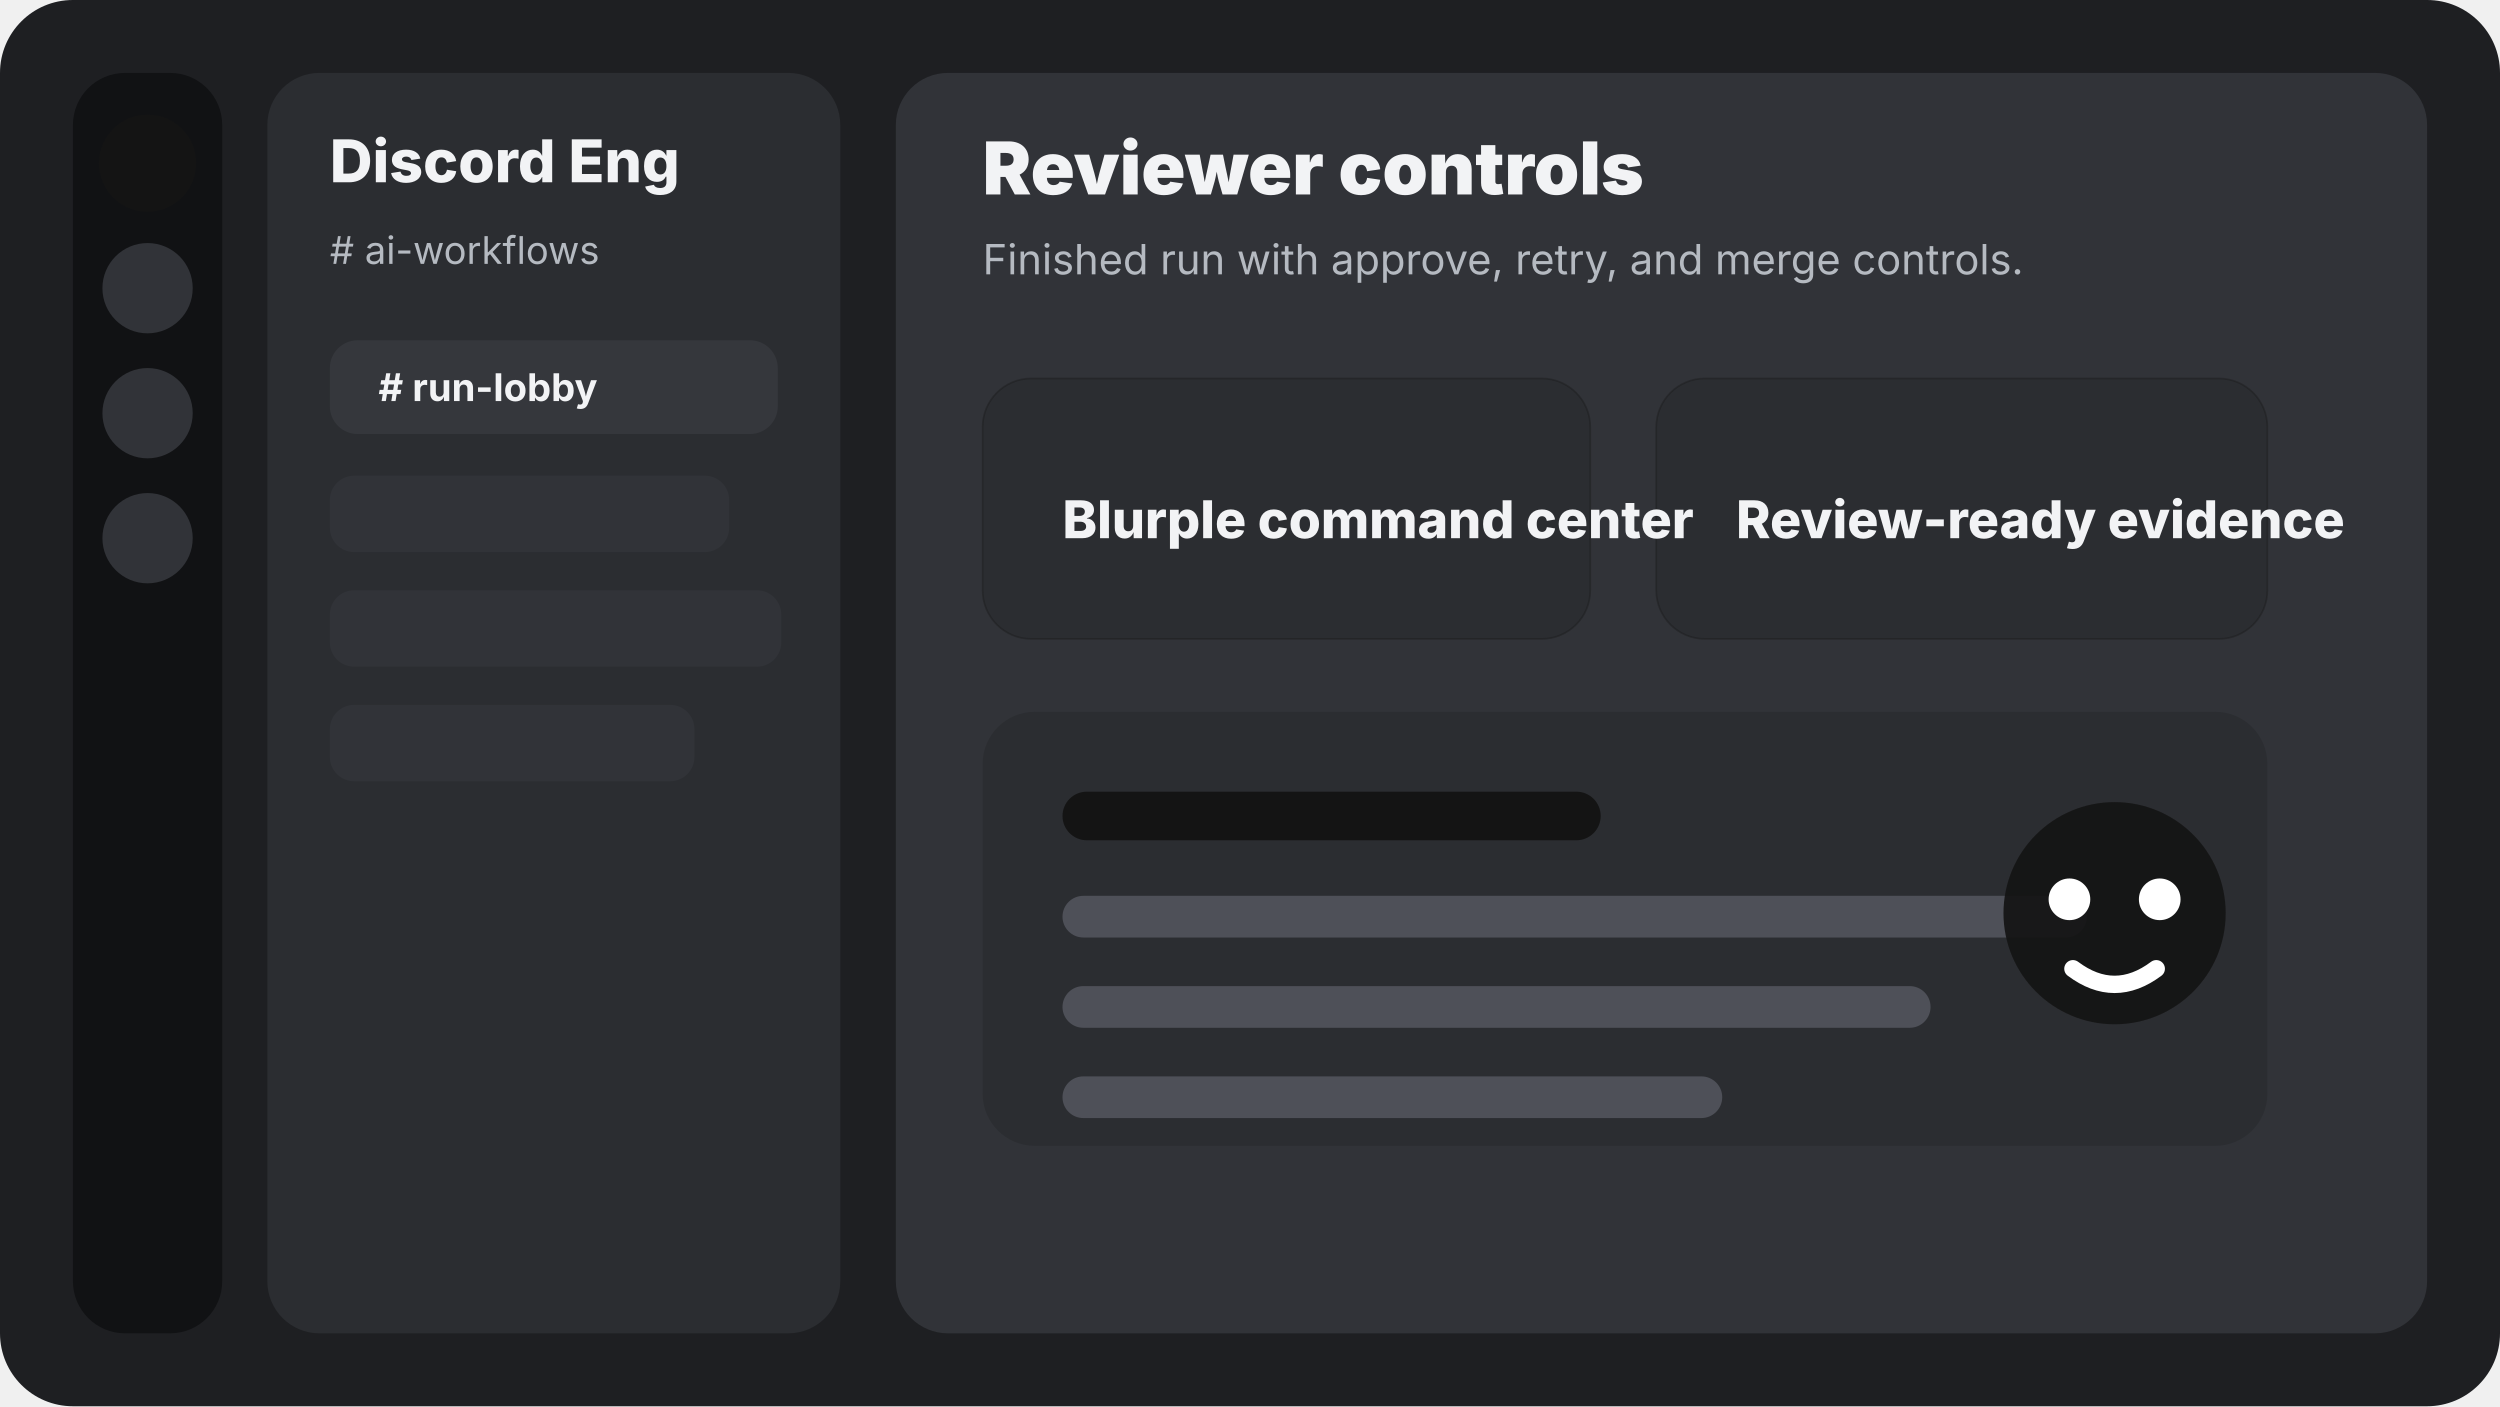
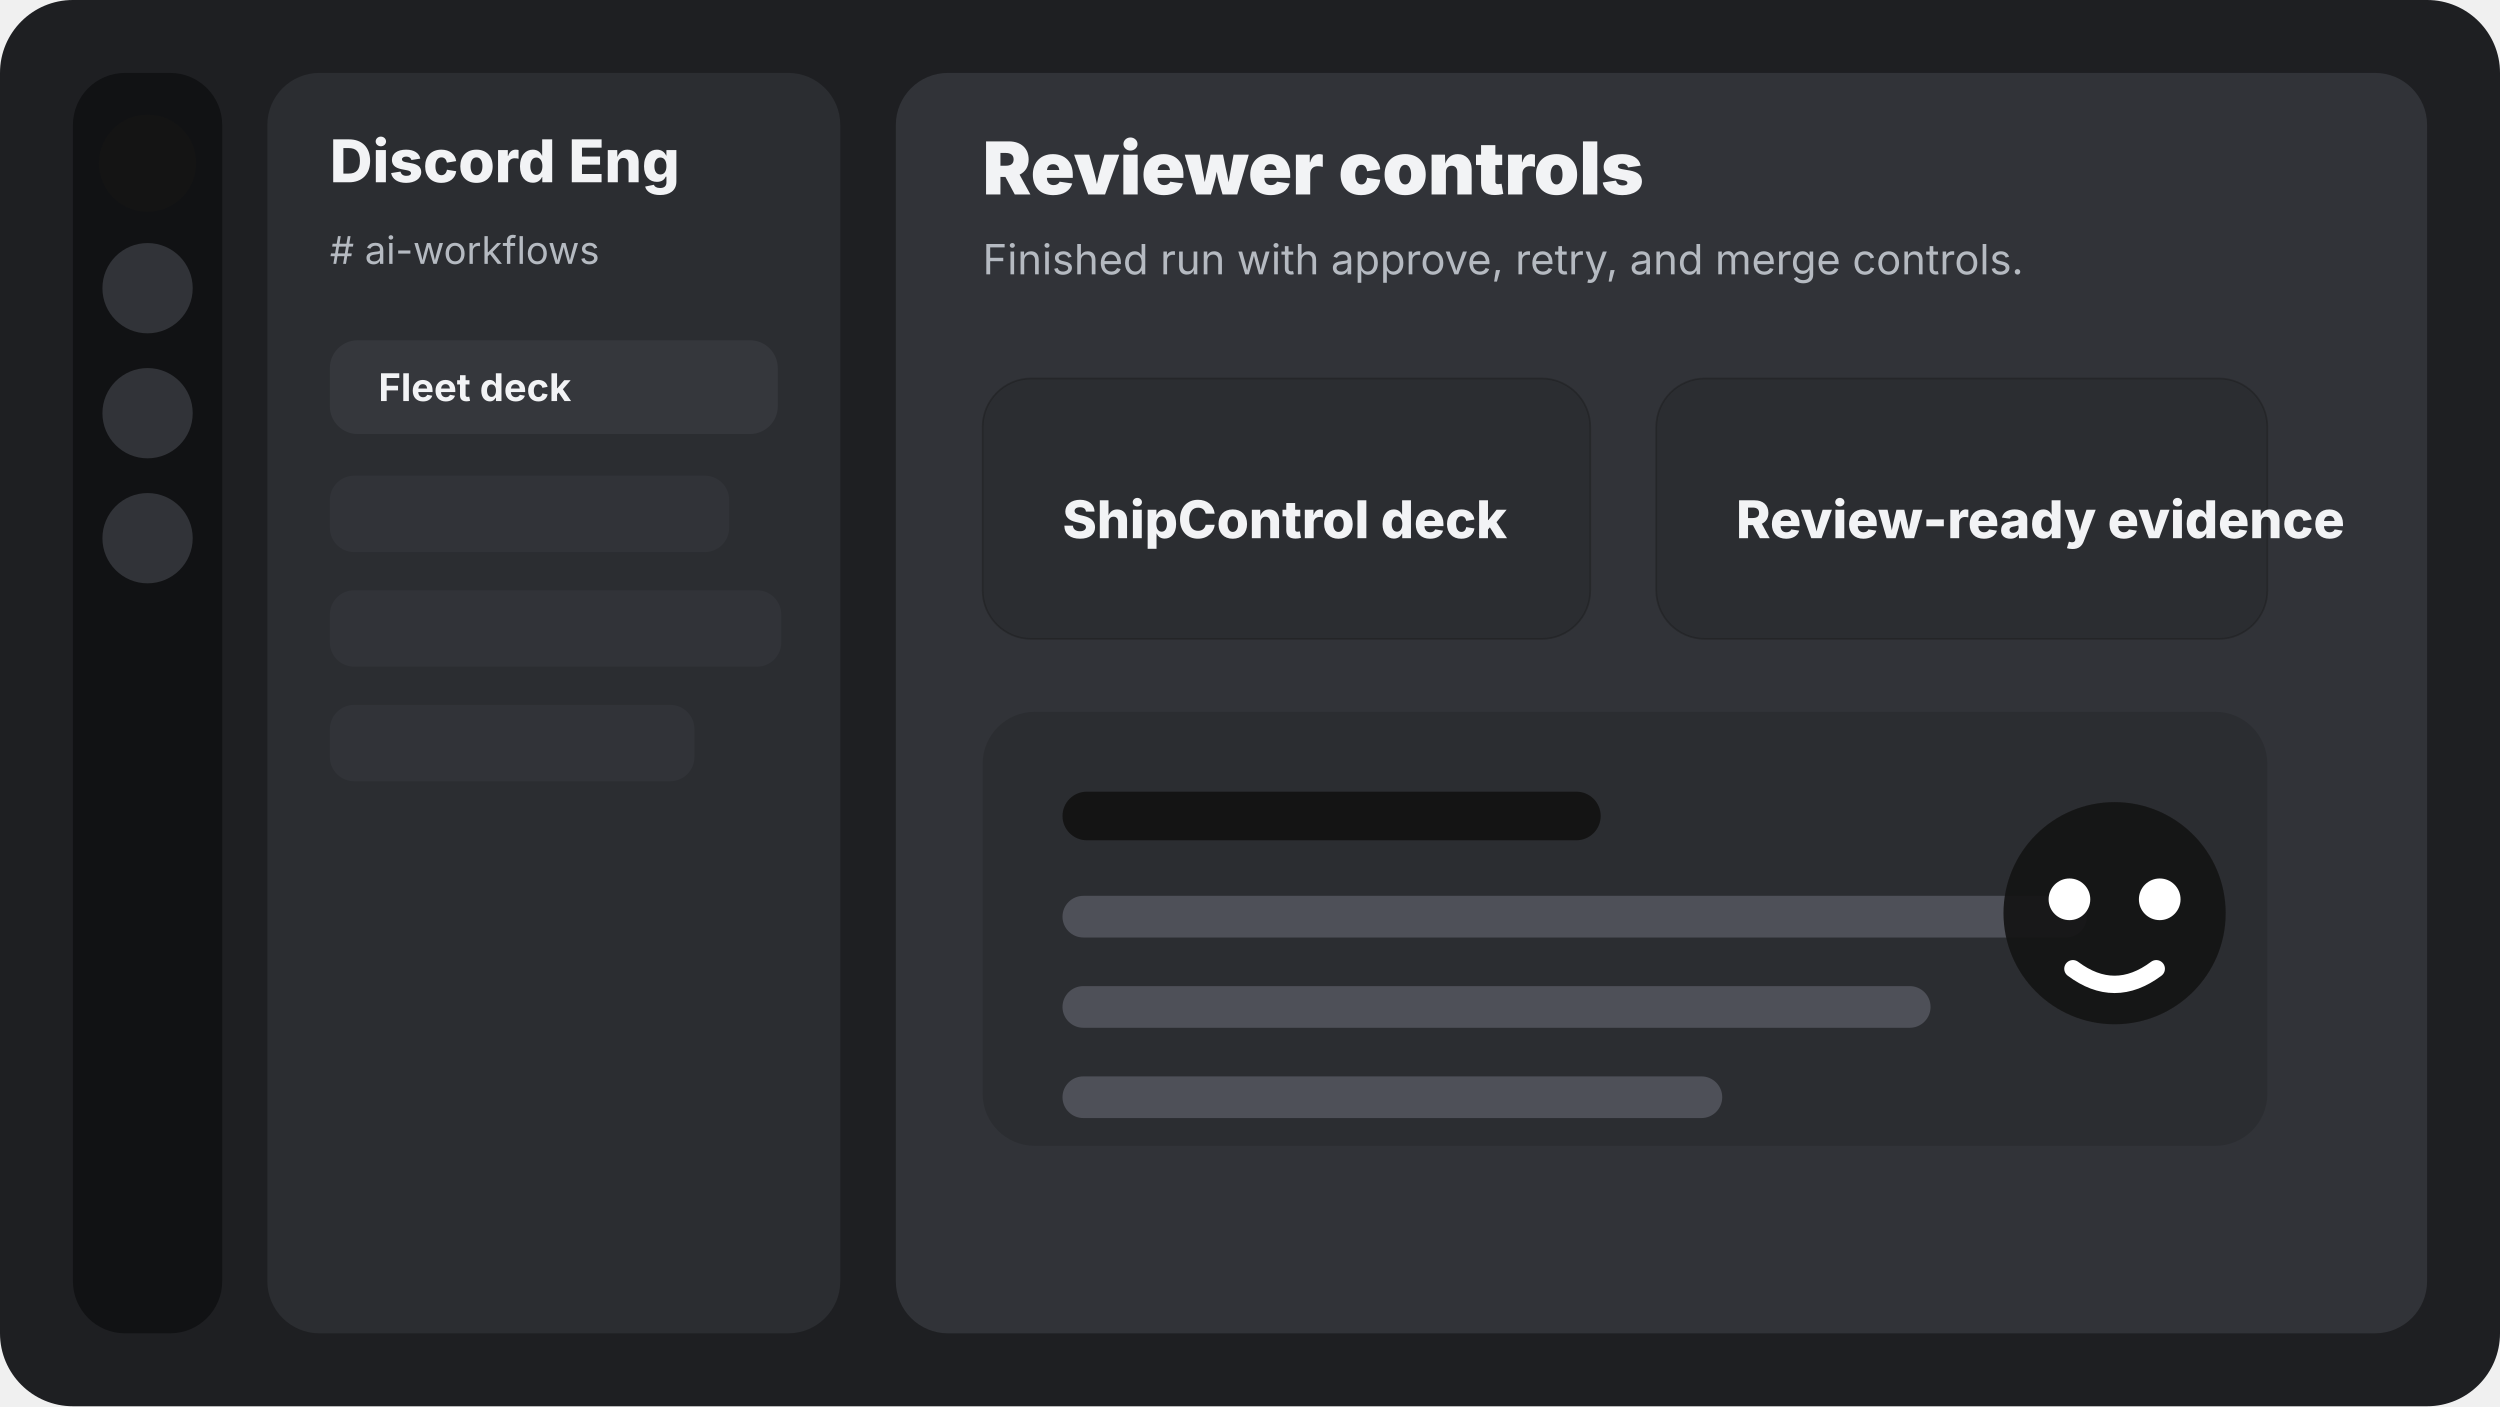
<svg xmlns="http://www.w3.org/2000/svg" viewBox="0 0 1440 810" role="img" aria-labelledby="title desc">
  <rect width="1440" height="810" rx="42" fill="#1e1f22" />
  <rect x="42" y="42" width="86" height="726" rx="30" fill="#111214" />
  <circle cx="85" cy="94" r="28" fill="#141414" />
  <circle cx="85" cy="166" r="26" fill="#313338" />
  <circle cx="85" cy="238" r="26" fill="#313338" />
  <circle cx="85" cy="310" r="26" fill="#313338" />
  <rect x="154" y="42" width="330" height="726" rx="30" fill="#2b2d31" />
  <text x="190" y="105" fill="#f2f3f5" font-family="Inter, Arial, sans-serif" font-size="34" font-weight="800">Discord Eng</text>
  <text x="190" y="152" fill="#b5bac1" font-family="Inter, Arial, sans-serif" font-size="22"># ai-workflows</text>
  <rect x="190" y="196" width="258" height="54" rx="16" fill="#35373c" />
-   <text x="218" y="231" fill="#f2f3f5" font-family="Inter, Arial, sans-serif" font-size="22" font-weight="700"># run-lobby</text>
+   <text x="218" y="231" fill="#f2f3f5" font-family="Inter, Arial, sans-serif" font-size="22" font-weight="700">Fleet deck</text>
  <rect x="190" y="274" width="230" height="44" rx="14" fill="#313338" />
  <rect x="190" y="340" width="260" height="44" rx="14" fill="#313338" />
  <rect x="190" y="406" width="210" height="44" rx="14" fill="#313338" />
  <rect x="516" y="42" width="882" height="726" rx="30" fill="#313338" />
  <text x="566" y="112" fill="#f2f3f5" font-family="Inter, Arial, sans-serif" font-size="42" font-weight="850">Reviewer controls</text>
  <text x="566" y="158" fill="#b5bac1" font-family="Inter, Arial, sans-serif" font-size="24">Finished run with approve, retry, and merge controls.</text>
  <rect x="566" y="218" width="350" height="150" rx="28" fill="#2b2d31" stroke="#141414" stroke-opacity=".35" />
  <rect x="954" y="218" width="352" height="150" rx="28" fill="#2b2d31" stroke="#141414" stroke-opacity=".35" />
  <rect x="566" y="410" width="740" height="250" rx="30" fill="#2b2d31" />
  <rect x="612" y="456" width="310" height="28" rx="14" fill="#141414" />
  <rect x="612" y="516" width="590" height="24" rx="12" fill="#4e5058" />
  <rect x="612" y="568" width="500" height="24" rx="12" fill="#4e5058" />
  <rect x="612" y="620" width="380" height="24" rx="12" fill="#4e5058" />
  <circle cx="1218" cy="526" r="64" fill="#141414" opacity=".92" />
  <circle cx="1192" cy="518" r="12" fill="#fff" />
  <circle cx="1244" cy="518" r="12" fill="#fff" />
  <path d="M1194 558c16 12 32 12 48 0" fill="none" stroke="#fff" stroke-width="10" stroke-linecap="round" />
-   <text x="612" y="310" fill="#f2f3f5" font-family="Inter, Arial, sans-serif" font-size="30" font-weight="800">Blurple command center</text>
+   <text x="612" y="310" fill="#f2f3f5" font-family="Inter, Arial, sans-serif" font-size="30" font-weight="800">ShipControl deck</text>
  <text x="1000" y="310" fill="#f2f3f5" font-family="Inter, Arial, sans-serif" font-size="30" font-weight="800">Review-ready evidence</text>
</svg>
